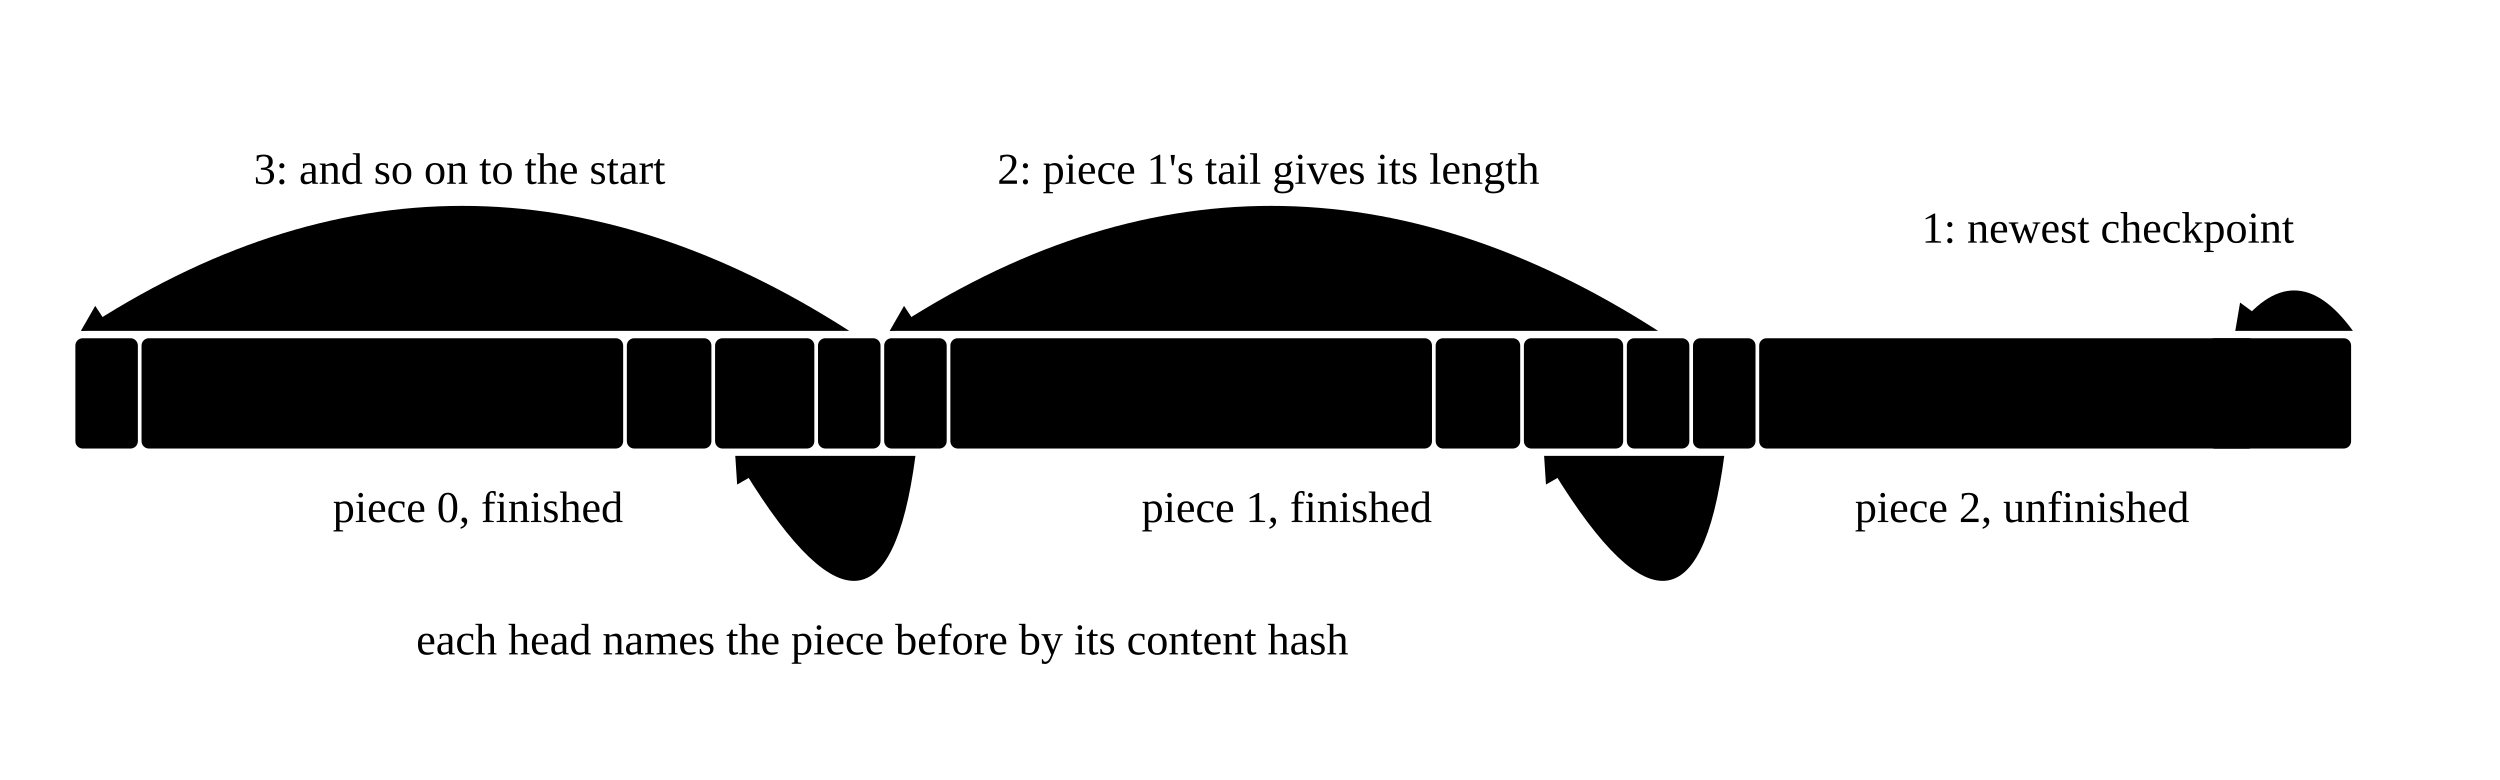
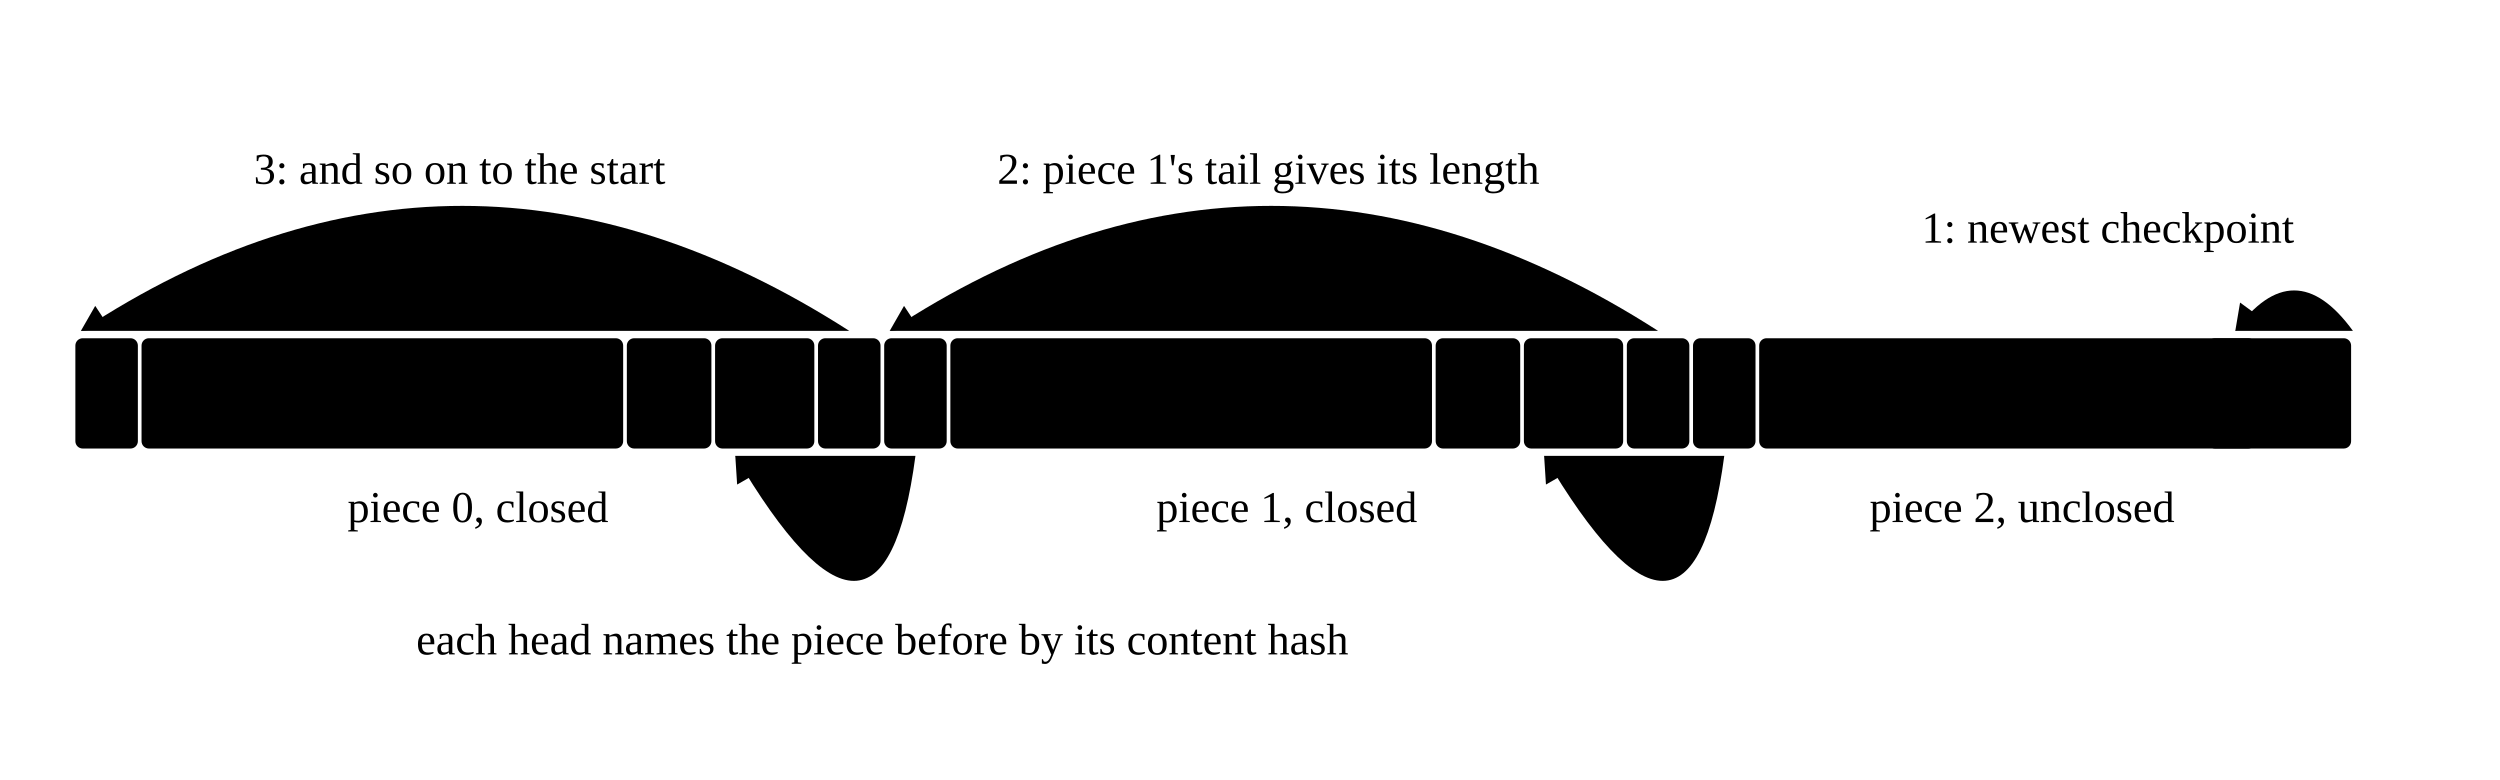
- <svg xmlns="http://www.w3.org/2000/svg" class="ww-svg" viewBox="0 0 680 212" width="680" height="212" role="img" aria-label="Three pieces back to back in one file: a reader starts at the end, finds the unfinished last piece from its checkpoint, then each finished piece from the tail just before the next one's start; each piece head names the piece before it by its content hash">
+ <svg xmlns="http://www.w3.org/2000/svg" class="ww-svg" viewBox="0 0 680 212" width="680" height="212" role="img" aria-label="Three pieces back to back in one file: a reader starts at the end, finds the unclosed last piece from its checkpoint, then each closed piece from the tail just before the next one's start; each piece head names the piece before it by its content hash">
  <rect x="20.5" y="92" width="17" height="30" rx="2" class="tint-ink" />
  <rect x="38.5" y="92" width="131" height="30" rx="2" class="tint-blue" />
  <text x="104" y="111.5" text-anchor="middle" class="small">data</text>
  <rect x="170.5" y="92" width="23" height="30" rx="2" class="tint-amber" />
  <rect x="194.5" y="92" width="27" height="30" rx="2" class="tint-green" />
  <rect x="222.5" y="92" width="17" height="30" rx="2" class="tint-ink" />
  <rect x="240.5" y="92" width="17" height="30" rx="2" class="tint-ink" />
  <rect x="258.5" y="92" width="131" height="30" rx="2" class="tint-blue" />
  <text x="324" y="111.5" text-anchor="middle" class="small">data</text>
  <rect x="390.5" y="92" width="23" height="30" rx="2" class="tint-amber" />
  <rect x="414.5" y="92" width="27" height="30" rx="2" class="tint-green" />
  <rect x="442.5" y="92" width="17" height="30" rx="2" class="tint-ink" />
  <rect x="460.5" y="92" width="17" height="30" rx="2" class="tint-ink" />
  <rect x="478.5" y="92" width="161" height="30" rx="2" class="tint-blue" />
  <text x="559" y="111.5" text-anchor="middle" class="small">data</text>
  <rect x="600.5" y="92" width="13" height="30" rx="2" class="tint-amber" />
  <path d="M641 92 v30" class="thin dash" />
-   <text x="130" y="142" text-anchor="middle" class="small">piece 0, finished</text>
-   <text x="350" y="142" text-anchor="middle" class="small">piece 1, finished</text>
-   <text x="550" y="142" text-anchor="middle" class="small">piece 2, unfinished</text>
+   <text x="130" y="142" text-anchor="middle" class="small">piece 0, closed</text>
+   <text x="350" y="142" text-anchor="middle" class="small">piece 1, closed</text>
+   <text x="550" y="142" text-anchor="middle" class="small">piece 2, unclosed</text>
  <path d="M640 90 Q624 68 608 90" class="accent-line" />
  <path d="M608.0 90.0 L609.3 82.3 L614.9 86.4 Z" class="accent-line head" />
  <text x="624" y="66" text-anchor="end" class="accent small">1: newest checkpoint</text>
  <path d="M451 90 Q345 22 242 90" class="accent-line" />
  <path d="M242.0 90.0 L245.9 83.2 L249.8 89.1 Z" class="accent-line head" />
  <text x="345" y="50" text-anchor="middle" class="accent small">2: piece 1's tail gives its length</text>
  <path d="M231 90 Q125 22 22 90" class="accent-line" />
  <path d="M22.0 90.0 L25.9 83.2 L29.8 89.1 Z" class="accent-line head" />
  <text x="125" y="50" text-anchor="middle" class="accent small">3: and so on to the start</text>
  <path d="M249 124 Q240 192 200 124" class="thin" />
  <path d="M200.0 124.0 L206.6 128.3 L200.5 131.8 Z" class="thin head" />
  <path d="M469 124 Q460 192 420 124" class="thin" />
  <path d="M420.0 124.0 L426.6 128.3 L420.5 131.8 Z" class="thin head" />
  <text x="240" y="178" text-anchor="middle" class="soft small">each head names the piece before by its content hash</text>
</svg>
